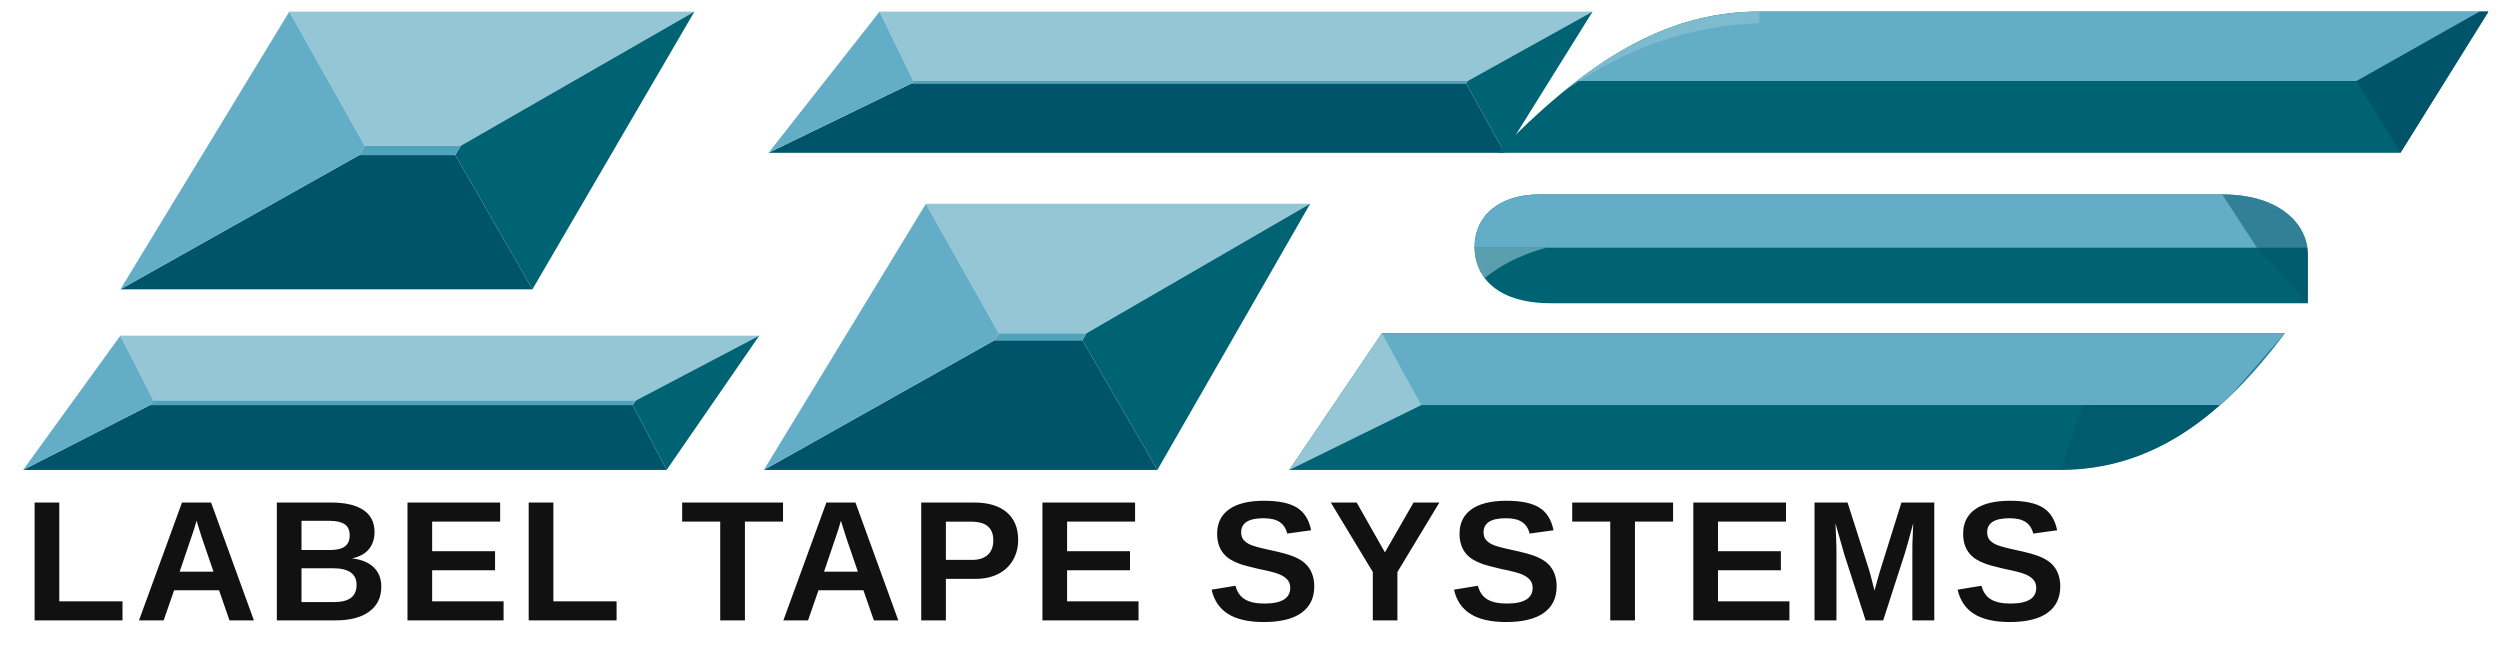
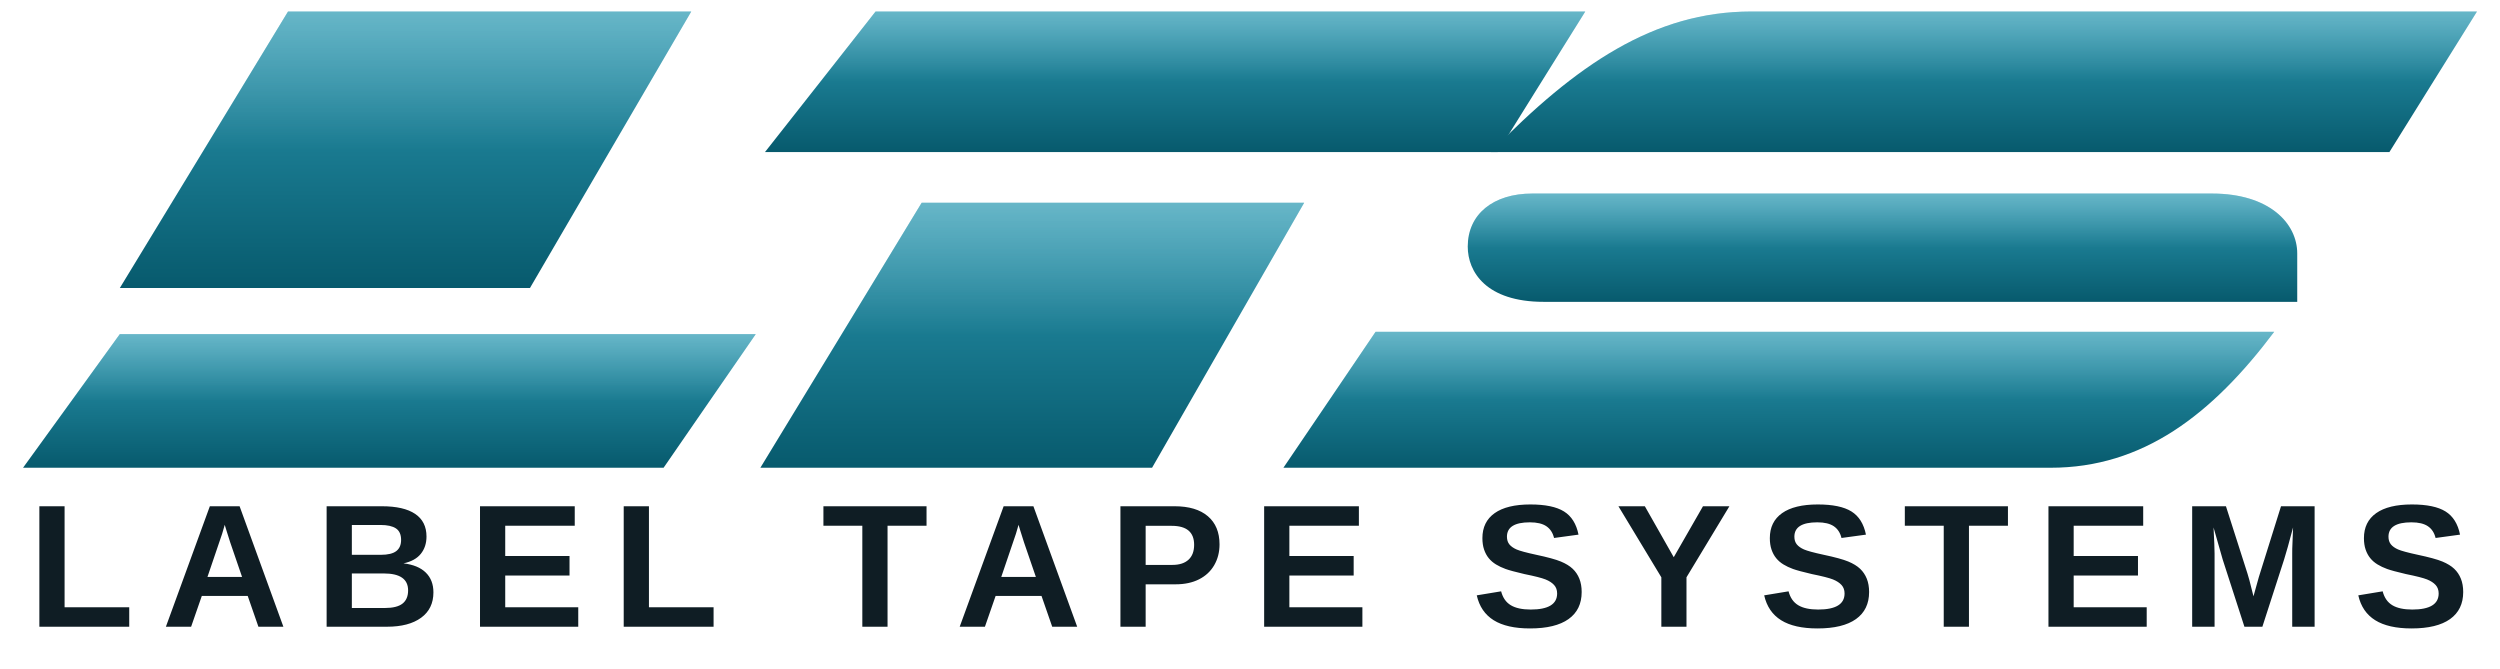
- <svg xmlns="http://www.w3.org/2000/svg" viewBox="0 0 1080 290" role="img" aria-label="Label Tape Systems">
+ <svg xmlns="http://www.w3.org/2000/svg" viewBox="0 0 1085 290" role="img" aria-label="Label Tape Systems">
  <defs>
-     <clipPath id="sT">
-       <path d="M647,66 C684,28 718,5 760,5 L1075,5 L1037,66 Z" />
-     </clipPath>
-     <clipPath id="sM">
-       <path d="M665,84 L960,84 C985,84 997,97 997,110 L997,131 L670,131 C645,131 637,118 637,107 C637,93 648,84 665,84 Z" />
-     </clipPath>
-     <clipPath id="sB">
-       <path d="M597,144 L987,144 C960,180 930,203 890,203 L557,203 Z" />
-     </clipPath>
+     <linearGradient id="g" x1="0" y1="0" x2="0" y2="1">
+       <stop offset="0" stop-color="#2C9AB3" />
+       <stop offset="1" stop-color="#075A6D" />
+     </linearGradient>
+     <linearGradient id="hl" x1="0" y1="0" x2="0" y2="1">
+       <stop offset="0" stop-color="#fff" stop-opacity=".28" />
+       <stop offset=".5" stop-color="#fff" stop-opacity="0" />
+     </linearGradient>
  </defs>
-   <g>
-     <polygon points="125.0,5.0 300.0,5.0 199.0,63.0 157.6,63.0" fill="#94C6D6" />
-     <polygon points="300.0,5.0 230.0,125.0 196.7,67.0 199.0,63.0" fill="#006374" />
-     <polygon points="230.0,125.0 52.0,125.0 155.2,67.0 196.7,67.0" fill="#00546A" />
-     <polygon points="52.0,125.0 125.0,5.0 157.6,63.0 155.2,67.0" fill="#63ADC6" />
-     <polygon points="157.6,63.0 199.0,63.0 196.7,67.0 155.2,67.0" fill="#4FA3BC" />
-     <polygon points="52.0,145.0 328.0,145.0 274.7,173.0 66.3,173.0" fill="#94C6D6" />
-     <polygon points="328.0,145.0 288.0,203.0 273.3,175.0 274.7,173.0" fill="#006374" />
-     <polygon points="288.0,203.0 10.0,203.0 64.8,175.0 273.3,175.0" fill="#00546A" />
-     <polygon points="10.0,203.0 52.0,145.0 66.3,173.0 64.8,175.0" fill="#63ADC6" />
-     <polygon points="66.3,173.0 274.7,173.0 273.3,175.0 64.8,175.0" fill="#4FA3BC" />
-     <polygon points="380.0,5.0 688.0,5.0 634.0,35.0 394.6,35.0" fill="#94C6D6" />
-     <polygon points="688.0,5.0 650.0,66.0 633.3,36.0 634.0,35.0" fill="#006374" />
-     <polygon points="650.0,66.0 332.0,66.0 393.8,36.0 633.3,36.0" fill="#00546A" />
-     <polygon points="332.0,66.0 380.0,5.0 394.6,35.0 393.8,36.0" fill="#63ADC6" />
-     <polygon points="394.6,35.0 634.0,35.0 633.3,36.0 393.8,36.0" fill="#4FA3BC" />
-     <polygon points="400.0,88.0 566.0,88.0 469.3,144.0 431.5,144.0" fill="#94C6D6" />
-     <polygon points="566.0,88.0 500.0,203.0 467.6,147.0 469.3,144.0" fill="#006374" />
-     <polygon points="500.0,203.0 330.0,203.0 429.6,147.0 467.6,147.0" fill="#00546A" />
-     <polygon points="330.0,203.0 400.0,88.0 431.5,144.0 429.6,147.0" fill="#63ADC6" />
-     <polygon points="431.5,144.0 469.3,144.0 467.6,147.0 429.6,147.0" fill="#4FA3BC" />
-     <path d="M647,66 C684,28 718,5 760,5 L1075,5 L1037,66 Z" fill="#006374" />
-     <g clip-path="url(#sT)">
-       <rect x="600" y="0" width="480" height="35" fill="#63ADC6" />
-       <path d="M640,70 C676,34 712,12 760,10 L760,0 L640,0 Z" fill="#94C6D6" opacity=".55" />
-       <polygon points="1018,35 1080,0 1080,70 1037,66" fill="#00546A" />
-     </g>
-     <path d="M665,84 L960,84 C985,84 997,97 997,110 L997,131 L670,131 C645,131 637,118 637,107 C637,93 648,84 665,84 Z" fill="#006374" />
-     <g clip-path="url(#sM)">
-       <rect x="630" y="80" width="380" height="27" fill="#63ADC6" />
-       <path d="M630,131 C640,120 650,112 668,107 L630,107 Z" fill="#94C6D6" opacity=".6" />
-       <path d="M960,84 C985,84 997,97 997,110 L997,131 L975,107 Z" fill="#00546A" opacity=".5" />
-     </g>
-     <path d="M597,144 L987,144 C960,180 930,203 890,203 L557,203 Z" fill="#006374" />
-     <g clip-path="url(#sB)">
-       <rect x="550" y="140" width="450" height="35" fill="#63ADC6" />
-       <polygon points="597,144 614,175 557,203" fill="#94C6D6" />
-       <path d="M987,144 C960,180 930,203 890,203 L900,175 L960,175 Z" fill="#00546A" opacity=".55" />
-     </g>
-   </g>
-   <text x="10" y="268" textLength="1010" lengthAdjust="spacingAndGlyphs" font-family="Arial, Helvetica, sans-serif" font-weight="700" font-size="74" letter-spacing="3" fill="#111111">LABEL TAPE SYSTEMS</text>
+   <path d="M125,5 L300,5 L230,125 L52,125 Z" fill="url(#g)" />
+   <path d="M125,5 L300,5 L230,125 L52,125 Z" fill="url(#hl)" />
+   <path d="M52,145 L328,145 L288,203 L10,203 Z" fill="url(#g)" />
+   <path d="M52,145 L328,145 L288,203 L10,203 Z" fill="url(#hl)" />
+   <path d="M380,5 L688,5 L650,66 L332,66 Z" fill="url(#g)" />
+   <path d="M380,5 L688,5 L650,66 L332,66 Z" fill="url(#hl)" />
+   <path d="M400,88 L566,88 L500,203 L330,203 Z" fill="url(#g)" />
+   <path d="M400,88 L566,88 L500,203 L330,203 Z" fill="url(#hl)" />
+   <path d="M647,66 C684,28 718,5 760,5 L1075,5 L1037,66 Z" fill="url(#g)" />
+   <path d="M647,66 C684,28 718,5 760,5 L1075,5 L1037,66 Z" fill="url(#hl)" />
+   <path d="M665,84 L960,84 C985,84 997,97 997,110 L997,131 L670,131 C645,131 637,118 637,107 C637,93 648,84 665,84 Z" fill="url(#g)" />
+   <path d="M665,84 L960,84 C985,84 997,97 997,110 L997,131 L670,131 C645,131 637,118 637,107 C637,93 648,84 665,84 Z" fill="url(#hl)" />
+   <path d="M597,144 L987,144 C960,180 930,203 890,203 L557,203 Z" fill="url(#g)" />
+   <path d="M597,144 L987,144 C960,180 930,203 890,203 L557,203 Z" fill="url(#hl)" />
+   <path d="M17.084 272.0V219.713H28.031V263.539H56.086V272.0Z M112.15 272.0 107.511 258.641H87.584L82.945 272.0H71.998L91.072 219.713H103.986L122.986 272.0ZM97.529 227.766 97.306 228.582Q96.935 229.918 96.416 231.625Q95.896 233.332 90.033 250.402H105.062L99.904 235.373L98.308 230.326Z M188.105 257.082Q188.105 264.207 182.761 268.104Q177.417 272.0 167.917 272.0H141.755V219.713H165.69Q175.265 219.713 180.182 223.034Q185.099 226.355 185.099 232.85Q185.099 237.303 182.631 240.364Q180.163 243.426 175.116 244.502Q181.462 245.244 184.783 248.491Q188.105 251.738 188.105 257.082ZM174.077 234.334Q174.077 230.809 171.832 229.324Q169.587 227.84 165.171 227.84H152.702V240.791H165.245Q169.884 240.791 171.981 239.177Q174.077 237.562 174.077 234.334ZM177.12 256.229Q177.12 248.881 166.581 248.881H152.702V263.873H166.989Q172.259 263.873 174.69 261.962Q177.12 260.051 177.12 256.229Z M208.321 272.0V219.713H249.438V228.174H219.268V241.311H247.174V249.771H219.268V263.539H250.96V272.0Z M270.693 272.0V219.713H281.641V263.539H309.695V272.0Z  M385.196 228.174V272.0H374.249V228.174H357.364V219.713H402.118V228.174Z M456.661 272.0 452.022 258.641H432.094L427.456 272.0H416.509L435.583 219.713H448.497L467.497 272.0ZM442.04 227.766 441.817 228.582Q441.446 229.918 440.926 231.625Q440.407 233.332 434.544 250.402H449.573L444.415 235.373L442.819 230.326Z M529.276 236.264Q529.276 241.311 526.975 245.281Q524.674 249.252 520.388 251.423Q516.102 253.594 510.201 253.594H497.213V272.0H486.266V219.713H509.756Q519.145 219.713 524.21 224.036Q529.276 228.359 529.276 236.264ZM518.254 236.449Q518.254 228.211 508.531 228.211H497.213V245.17H508.828Q513.356 245.17 515.805 242.925Q518.254 240.68 518.254 236.449Z M548.638 272.0V219.713H589.756V228.174H559.586V241.311H587.492V249.771H559.586V263.539H591.277V272.0Z  M686.446 256.934Q686.446 264.615 680.75 268.679Q675.054 272.742 664.032 272.742Q653.975 272.742 648.261 269.18Q642.546 265.617 640.913 258.381L651.489 256.637Q652.565 260.793 655.682 262.667Q658.8 264.541 664.329 264.541Q675.796 264.541 675.796 257.564Q675.796 255.338 674.478 253.891Q673.161 252.443 670.767 251.479Q668.374 250.514 661.583 249.141Q655.72 247.768 653.419 246.933Q651.118 246.098 649.263 244.966Q647.407 243.834 646.108 242.238Q644.809 240.643 644.086 238.49Q643.362 236.338 643.362 233.555Q643.362 226.467 648.687 222.7Q654.013 218.934 664.18 218.934Q673.903 218.934 678.783 221.977Q683.663 225.02 685.073 232.033L674.46 233.48Q673.643 230.104 671.138 228.396Q668.634 226.689 663.958 226.689Q654.013 226.689 654.013 232.924Q654.013 234.965 655.07 236.264Q656.128 237.562 658.206 238.472Q660.284 239.381 666.63 240.754Q674.163 242.35 677.41 243.704Q680.657 245.059 682.55 246.858Q684.442 248.658 685.444 251.163Q686.446 253.668 686.446 256.934Z M731.934 250.551V272.0H721.024V250.551L702.395 219.713H713.862L726.405 241.83L739.096 219.713H750.563Z M811.191 256.934Q811.191 264.615 805.495 268.679Q799.799 272.742 788.777 272.742Q778.721 272.742 773.006 269.18Q767.291 265.617 765.658 258.381L776.234 256.637Q777.31 260.793 780.428 262.667Q783.545 264.541 789.074 264.541Q800.541 264.541 800.541 257.564Q800.541 255.338 799.224 253.891Q797.906 252.443 795.513 251.479Q793.119 250.514 786.328 249.141Q780.465 247.768 778.164 246.933Q775.863 246.098 774.008 244.966Q772.152 243.834 770.853 242.238Q769.555 240.643 768.831 238.49Q768.107 236.338 768.107 233.555Q768.107 226.467 773.433 222.7Q778.758 218.934 788.926 218.934Q798.648 218.934 803.528 221.977Q808.408 225.02 809.818 232.033L799.205 233.48Q798.389 230.104 795.884 228.396Q793.379 226.689 788.703 226.689Q778.758 226.689 778.758 232.924Q778.758 234.965 779.815 236.264Q780.873 237.562 782.951 238.472Q785.029 239.381 791.375 240.754Q798.908 242.35 802.155 243.704Q805.402 245.059 807.295 246.858Q809.187 248.658 810.189 251.163Q811.191 253.668 811.191 256.934Z M854.527 228.174V272.0H843.58V228.174H826.695V219.713H871.449V228.174Z M889.03 272.0V219.713H930.147V228.174H899.977V241.311H927.884V249.771H899.977V263.539H931.669V272.0Z M994.821 272.0V240.309Q994.821 239.232 994.839 238.156Q994.858 237.08 995.192 228.916Q992.557 238.898 991.295 242.832L981.87 272.0H974.077L964.651 242.832L960.68 228.916Q961.125 237.525 961.125 240.309V272.0H951.403V219.713H966.061L975.413 248.955L976.229 251.775L978.01 258.789L980.348 250.402L989.959 219.713H1004.543V272.0Z M1069.031 256.934Q1069.031 264.615 1063.335 268.679Q1057.639 272.742 1046.617 272.742Q1036.561 272.742 1030.846 269.18Q1025.131 265.617 1023.498 258.381L1034.074 256.637Q1035.15 260.793 1038.268 262.667Q1041.385 264.541 1046.914 264.541Q1058.381 264.541 1058.381 257.564Q1058.381 255.338 1057.063 253.891Q1055.746 252.443 1053.353 251.479Q1050.959 250.514 1044.168 249.141Q1038.305 247.768 1036.004 246.933Q1033.703 246.098 1031.848 244.966Q1029.992 243.834 1028.693 242.238Q1027.395 240.643 1026.671 238.49Q1025.947 236.338 1025.947 233.555Q1025.947 226.467 1031.272 222.7Q1036.598 218.934 1046.766 218.934Q1056.488 218.934 1061.368 221.977Q1066.248 225.02 1067.658 232.033L1057.045 233.48Q1056.229 230.104 1053.724 228.396Q1051.219 226.689 1046.543 226.689Q1036.598 226.689 1036.598 232.924Q1036.598 234.965 1037.655 236.264Q1038.713 237.562 1040.791 238.472Q1042.869 239.381 1049.215 240.754Q1056.748 242.35 1059.995 243.704Q1063.242 245.059 1065.135 246.858Q1067.027 248.658 1068.029 251.163Q1069.031 253.668 1069.031 256.934Z" fill="#0F1D24" />
</svg>
